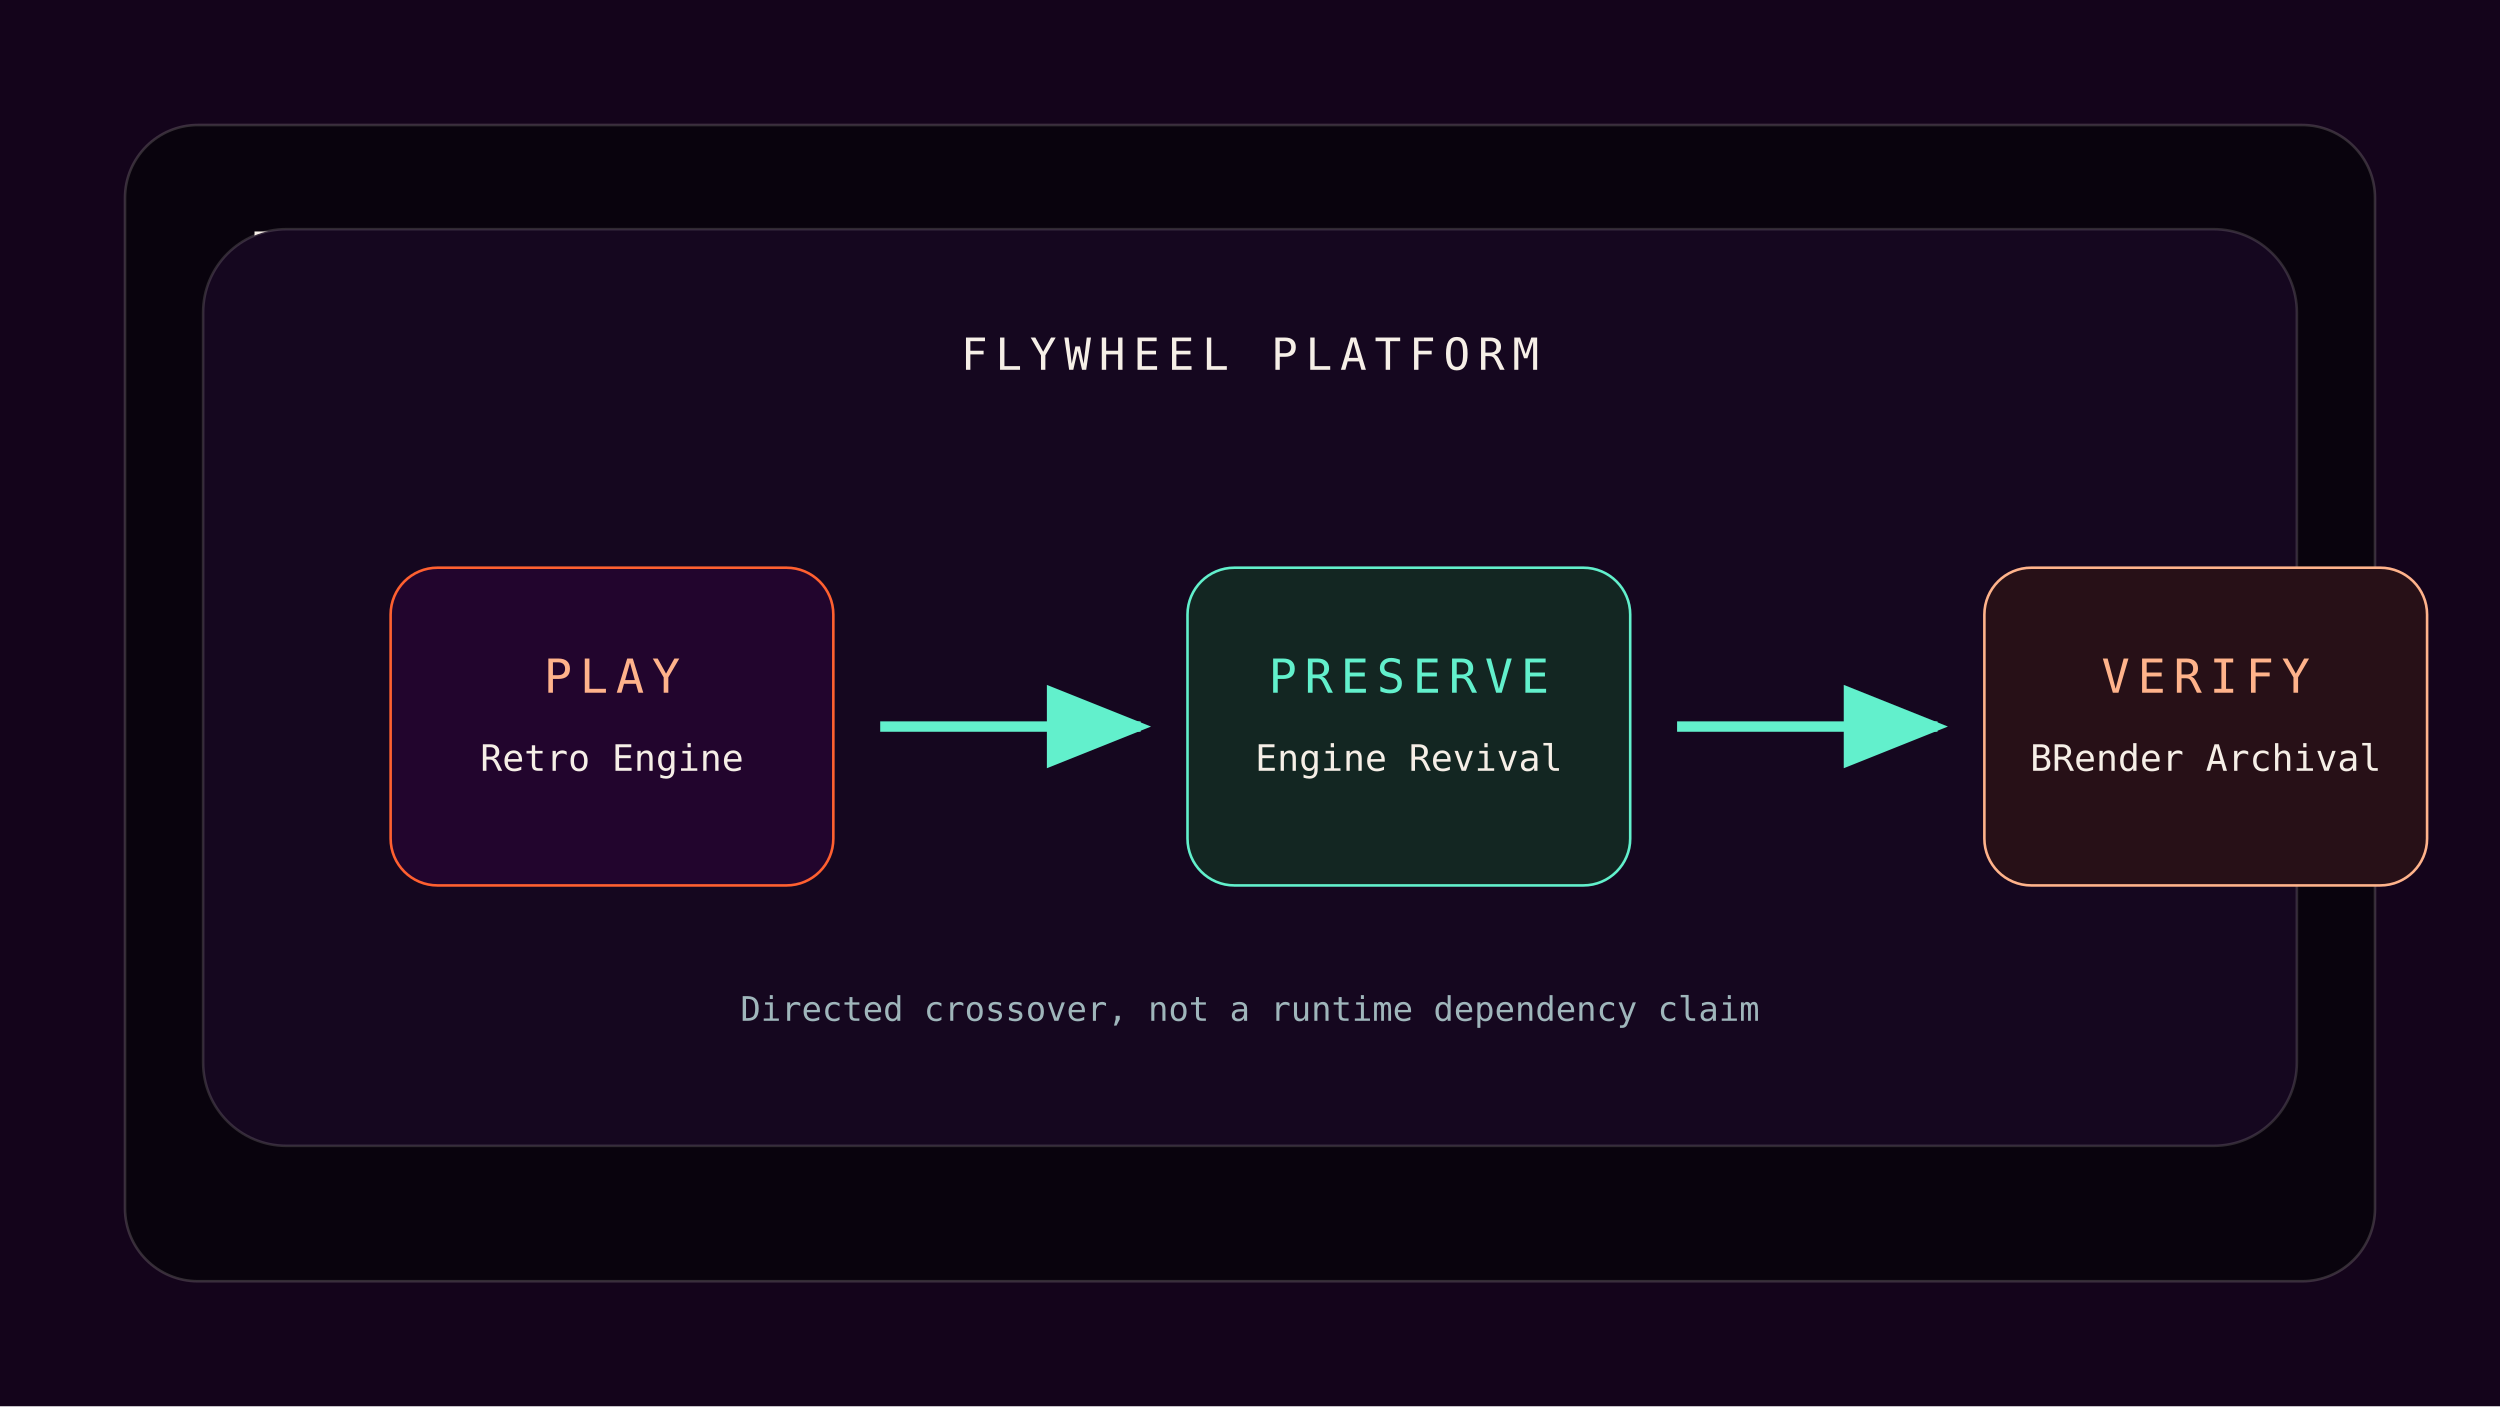
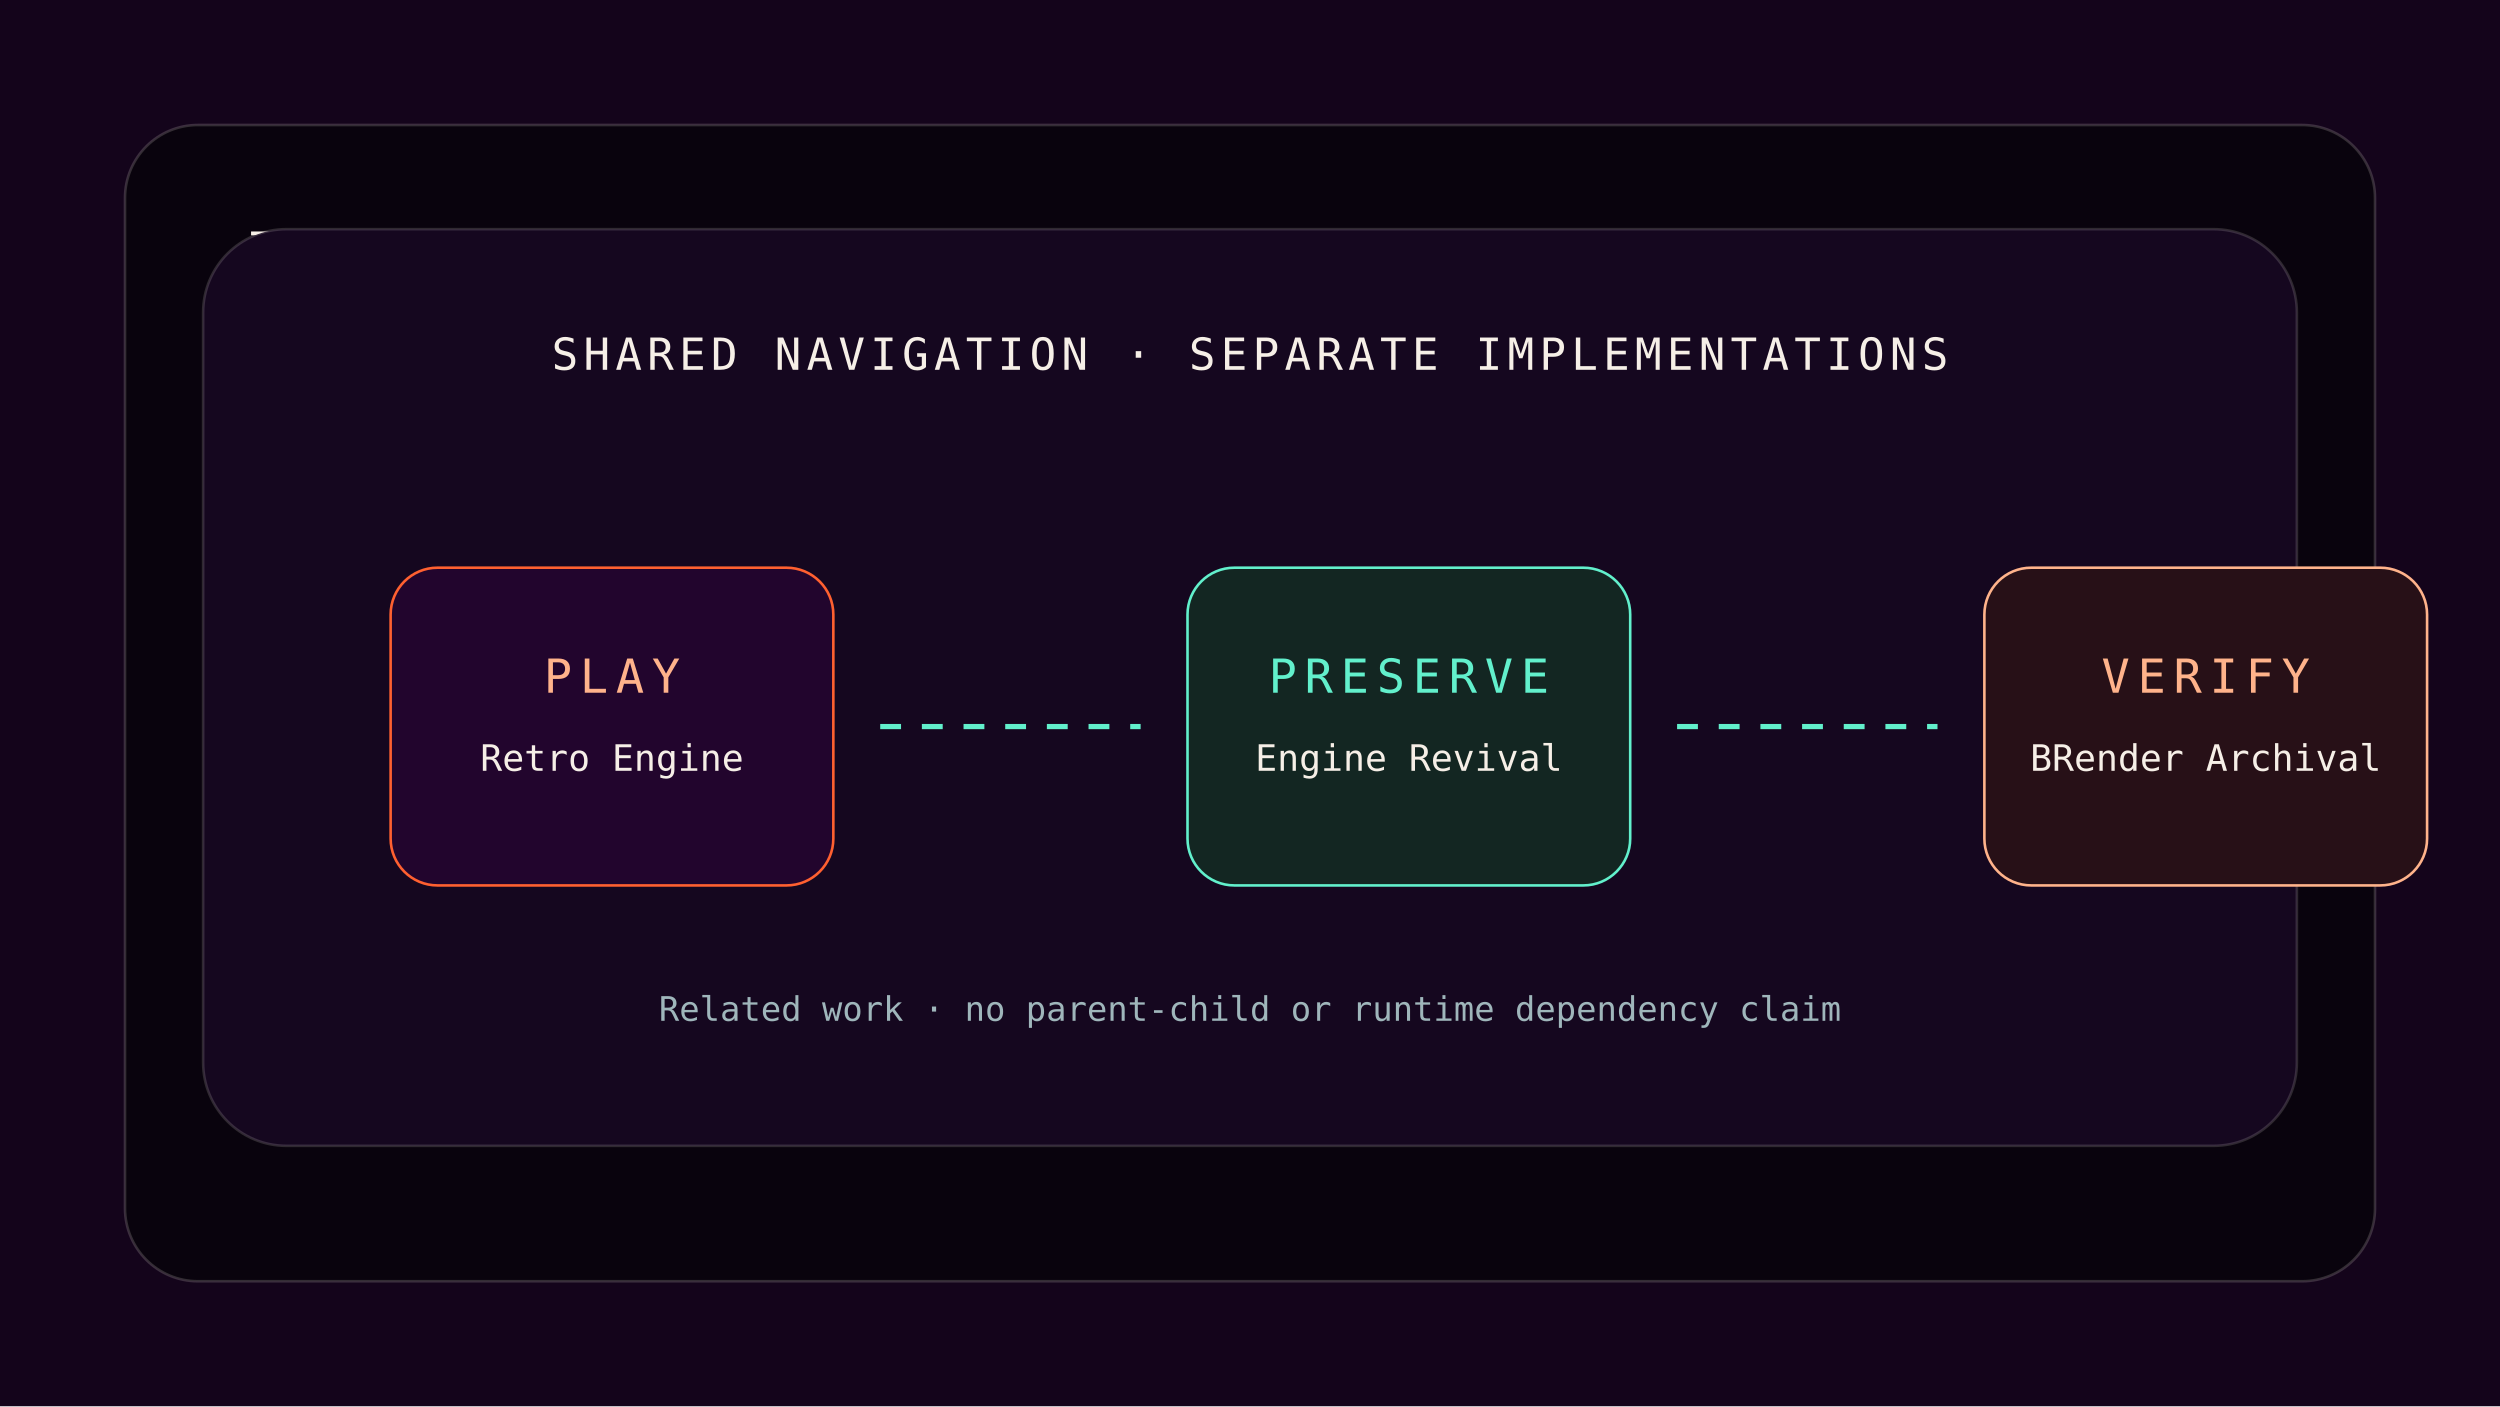
<svg xmlns="http://www.w3.org/2000/svg" width="960" height="540" viewBox="0 0 960 540" role="img" aria-labelledby="title desc">
  <rect width="960" height="540" fill="#14041b" />
  <rect x="48" y="48" width="864" height="444" rx="28" fill="#09030d" stroke="#f6efe7" stroke-opacity=".18" />
-   <text x="96" y="102" fill="#f6efe7" font-family="ui-monospace, monospace" font-size="18" letter-spacing="4">PLAY → PRESERVE → VERIFY</text>
+   <text x="96" y="102" fill="#f6efe7" font-family="ui-monospace, monospace" font-size="18" letter-spacing="2">THREE DISTINCT PROJECTS</text>
  <defs>
    <marker id="arrow" markerWidth="12" markerHeight="12" refX="9" refY="4" orient="auto">
      <path d="M0 0 L10 4 L0 8 Z" fill="#62f0cc" />
    </marker>
  </defs>
  <g transform="translate(78 88)">
    <rect x="0" y="0" width="804" height="352" rx="32" fill="#15071f" stroke="#f6efe7" stroke-opacity=".16" />
-     <text x="402" y="54" text-anchor="middle" fill="#f6efe7" font-family="ui-monospace, monospace" font-size="17" letter-spacing="3">FLYWHEEL PLATFORM</text>
+     <text x="402" y="54" text-anchor="middle" fill="#f6efe7" font-family="ui-monospace, monospace" font-size="17" letter-spacing="2">SHARED NAVIGATION · SEPARATE IMPLEMENTATIONS</text>
    <g transform="translate(72 130)">
      <rect width="170" height="122" rx="18" fill="#22052d" stroke="#ff6030" />
      <text x="85" y="48" text-anchor="middle" fill="#ffb38b" font-family="ui-monospace, monospace" font-size="18" letter-spacing="3">PLAY</text>
      <text x="85" y="78" text-anchor="middle" fill="#f6efe7" font-family="ui-monospace, monospace" font-size="14">Retro Engine</text>
    </g>
-     <path d="M260 191 H360" fill="none" stroke="#62f0cc" stroke-width="4" marker-end="url(#arrow)" />
+     <path d="M260 191 H360" fill="none" stroke="#62f0cc" stroke-width="2" stroke-dasharray="8 8" />
    <g transform="translate(378 130)">
      <rect width="170" height="122" rx="18" fill="#132622" stroke="#62f0cc" />
      <text x="85" y="48" text-anchor="middle" fill="#62f0cc" font-family="ui-monospace, monospace" font-size="18" letter-spacing="3">PRESERVE</text>
      <text x="85" y="78" text-anchor="middle" fill="#f6efe7" font-family="ui-monospace, monospace" font-size="14">Engine Revival</text>
    </g>
-     <path d="M566 191 H666" fill="none" stroke="#62f0cc" stroke-width="4" marker-end="url(#arrow)" />
+     <path d="M566 191 H666" fill="none" stroke="#62f0cc" stroke-width="2" stroke-dasharray="8 8" />
    <g transform="translate(684 130)">
      <rect width="170" height="122" rx="18" fill="#271017" stroke="#ffb38b" />
      <text x="85" y="48" text-anchor="middle" fill="#ffb38b" font-family="ui-monospace, monospace" font-size="18" letter-spacing="3">VERIFY</text>
      <text x="85" y="78" text-anchor="middle" fill="#f6efe7" font-family="ui-monospace, monospace" font-size="14">BRender Archival</text>
    </g>
-     <text x="402" y="304" text-anchor="middle" fill="#9fb6bb" font-family="ui-monospace, monospace" font-size="13">Directed crossover, not a runtime dependency claim</text>
+     <text x="402" y="304" text-anchor="middle" fill="#9fb6bb" font-family="ui-monospace, monospace" font-size="13">Related work · no parent-child or runtime dependency claim</text>
  </g>
</svg>
